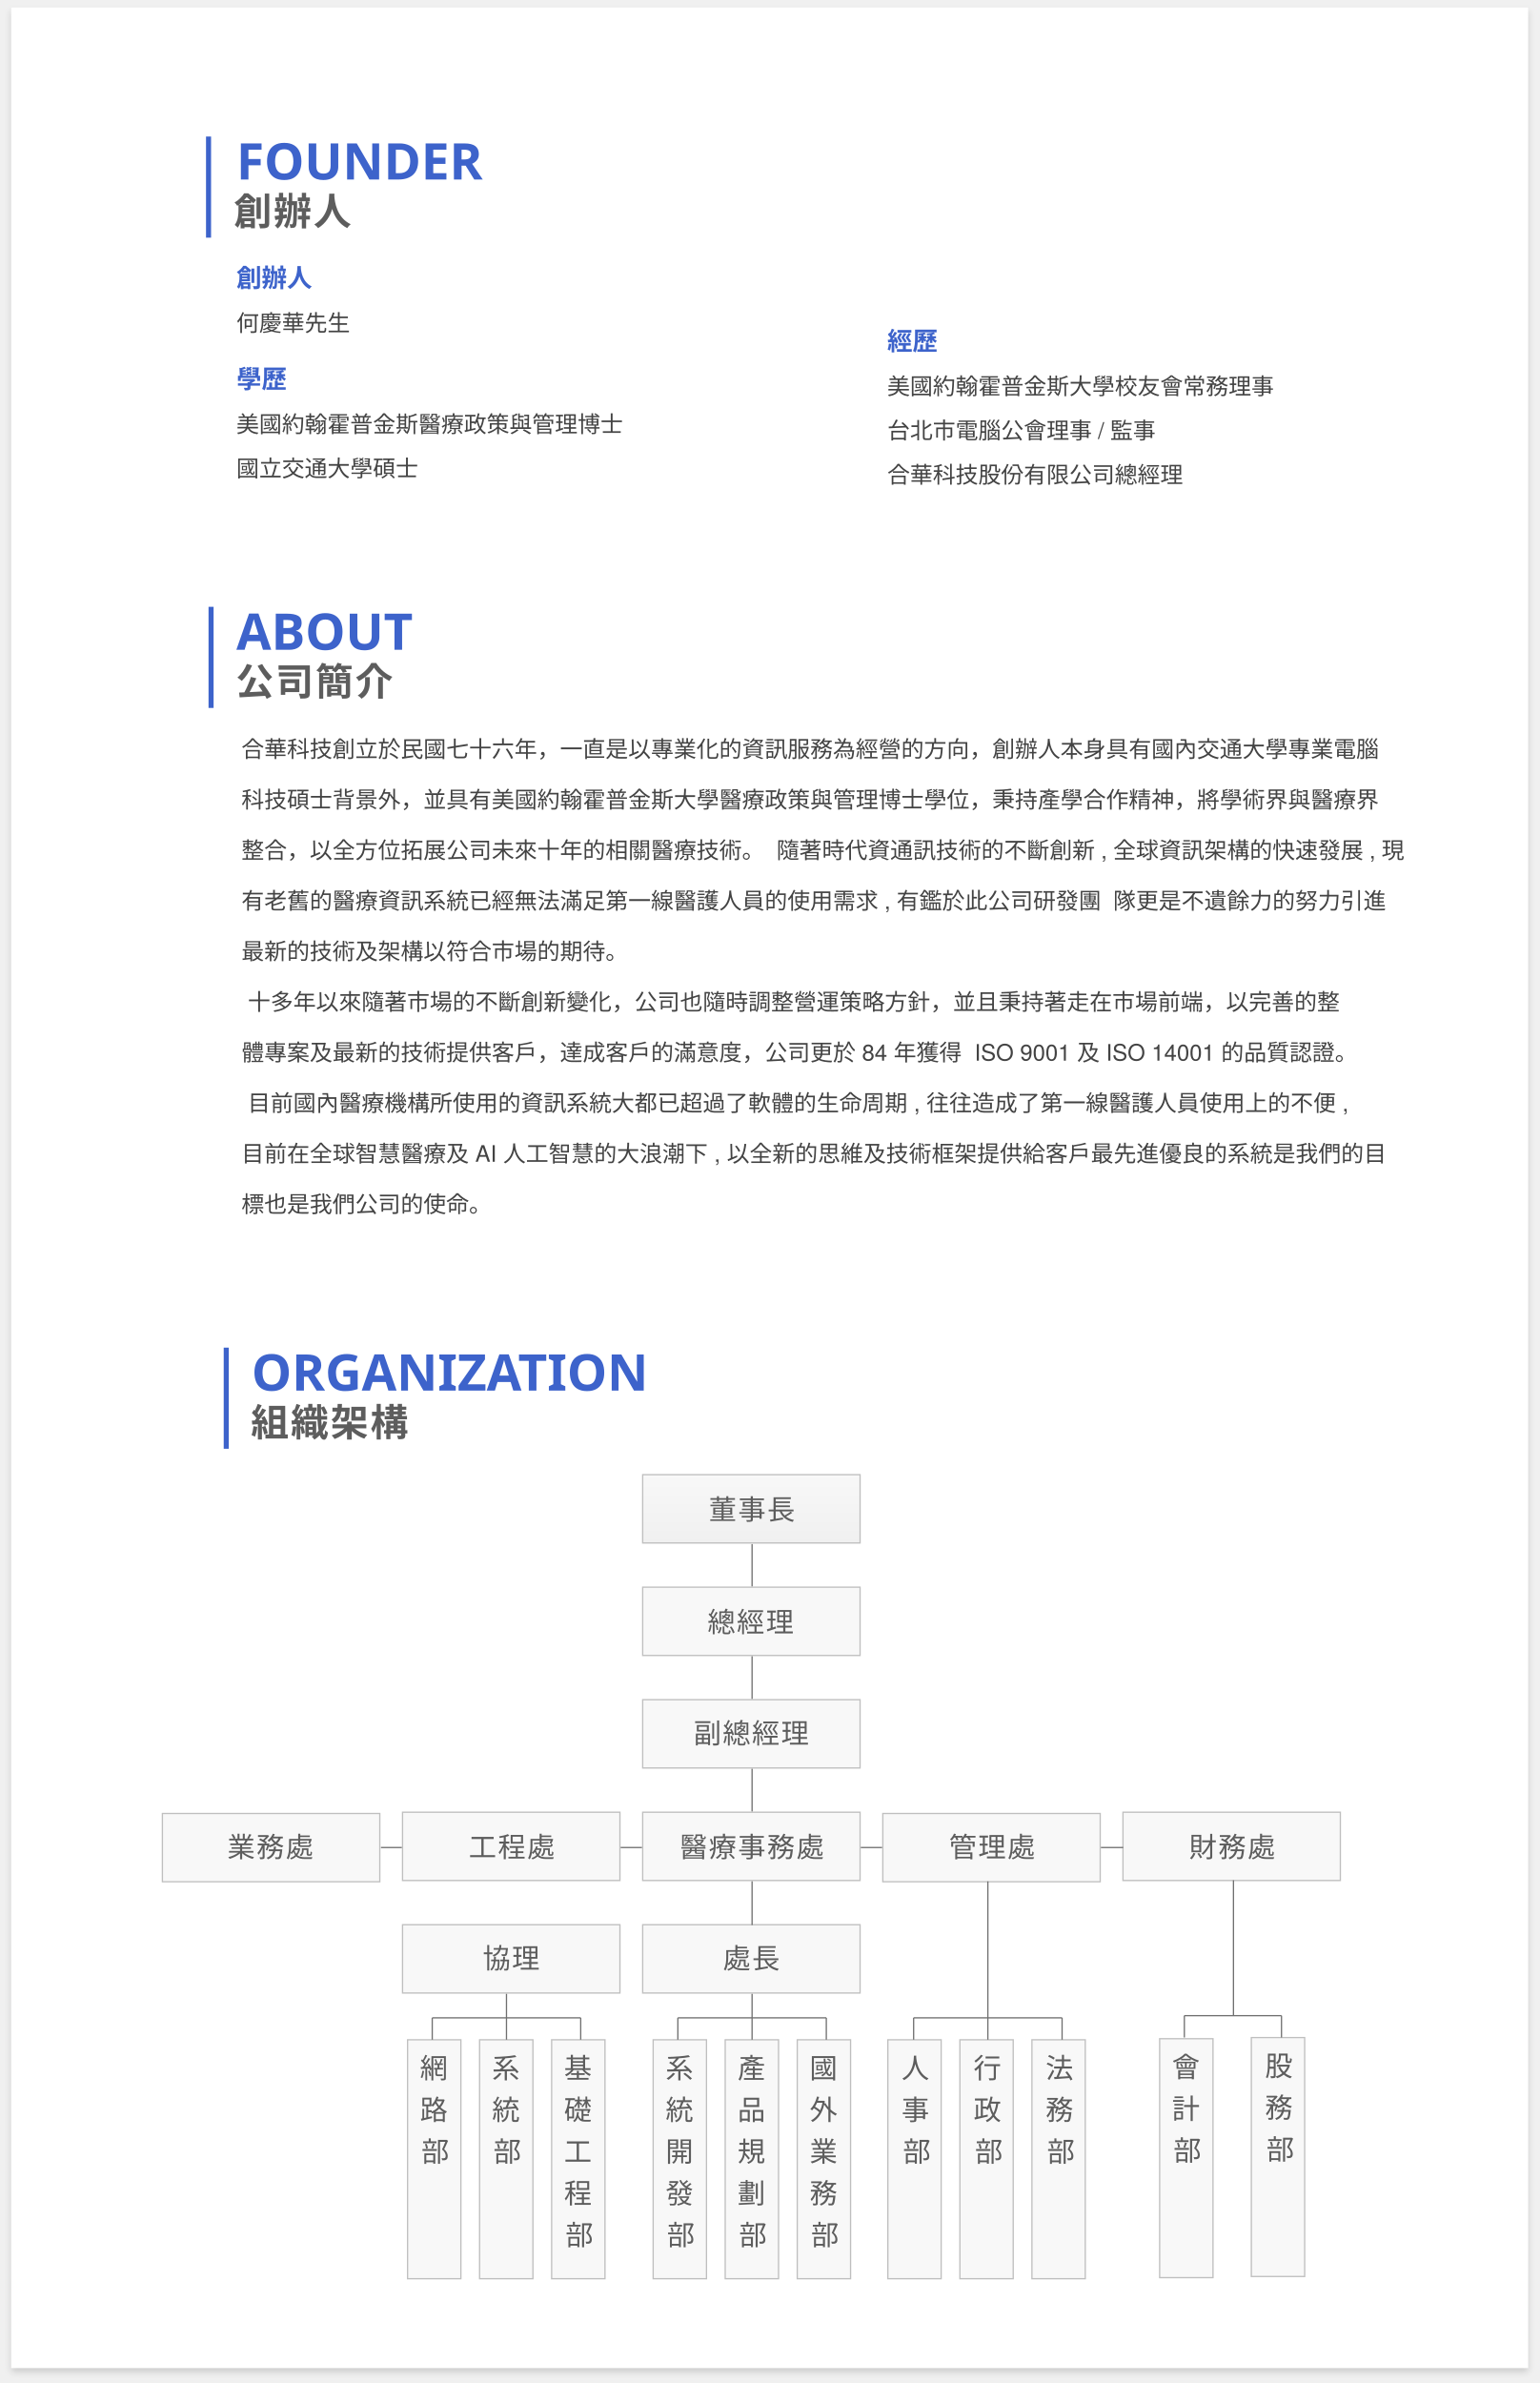
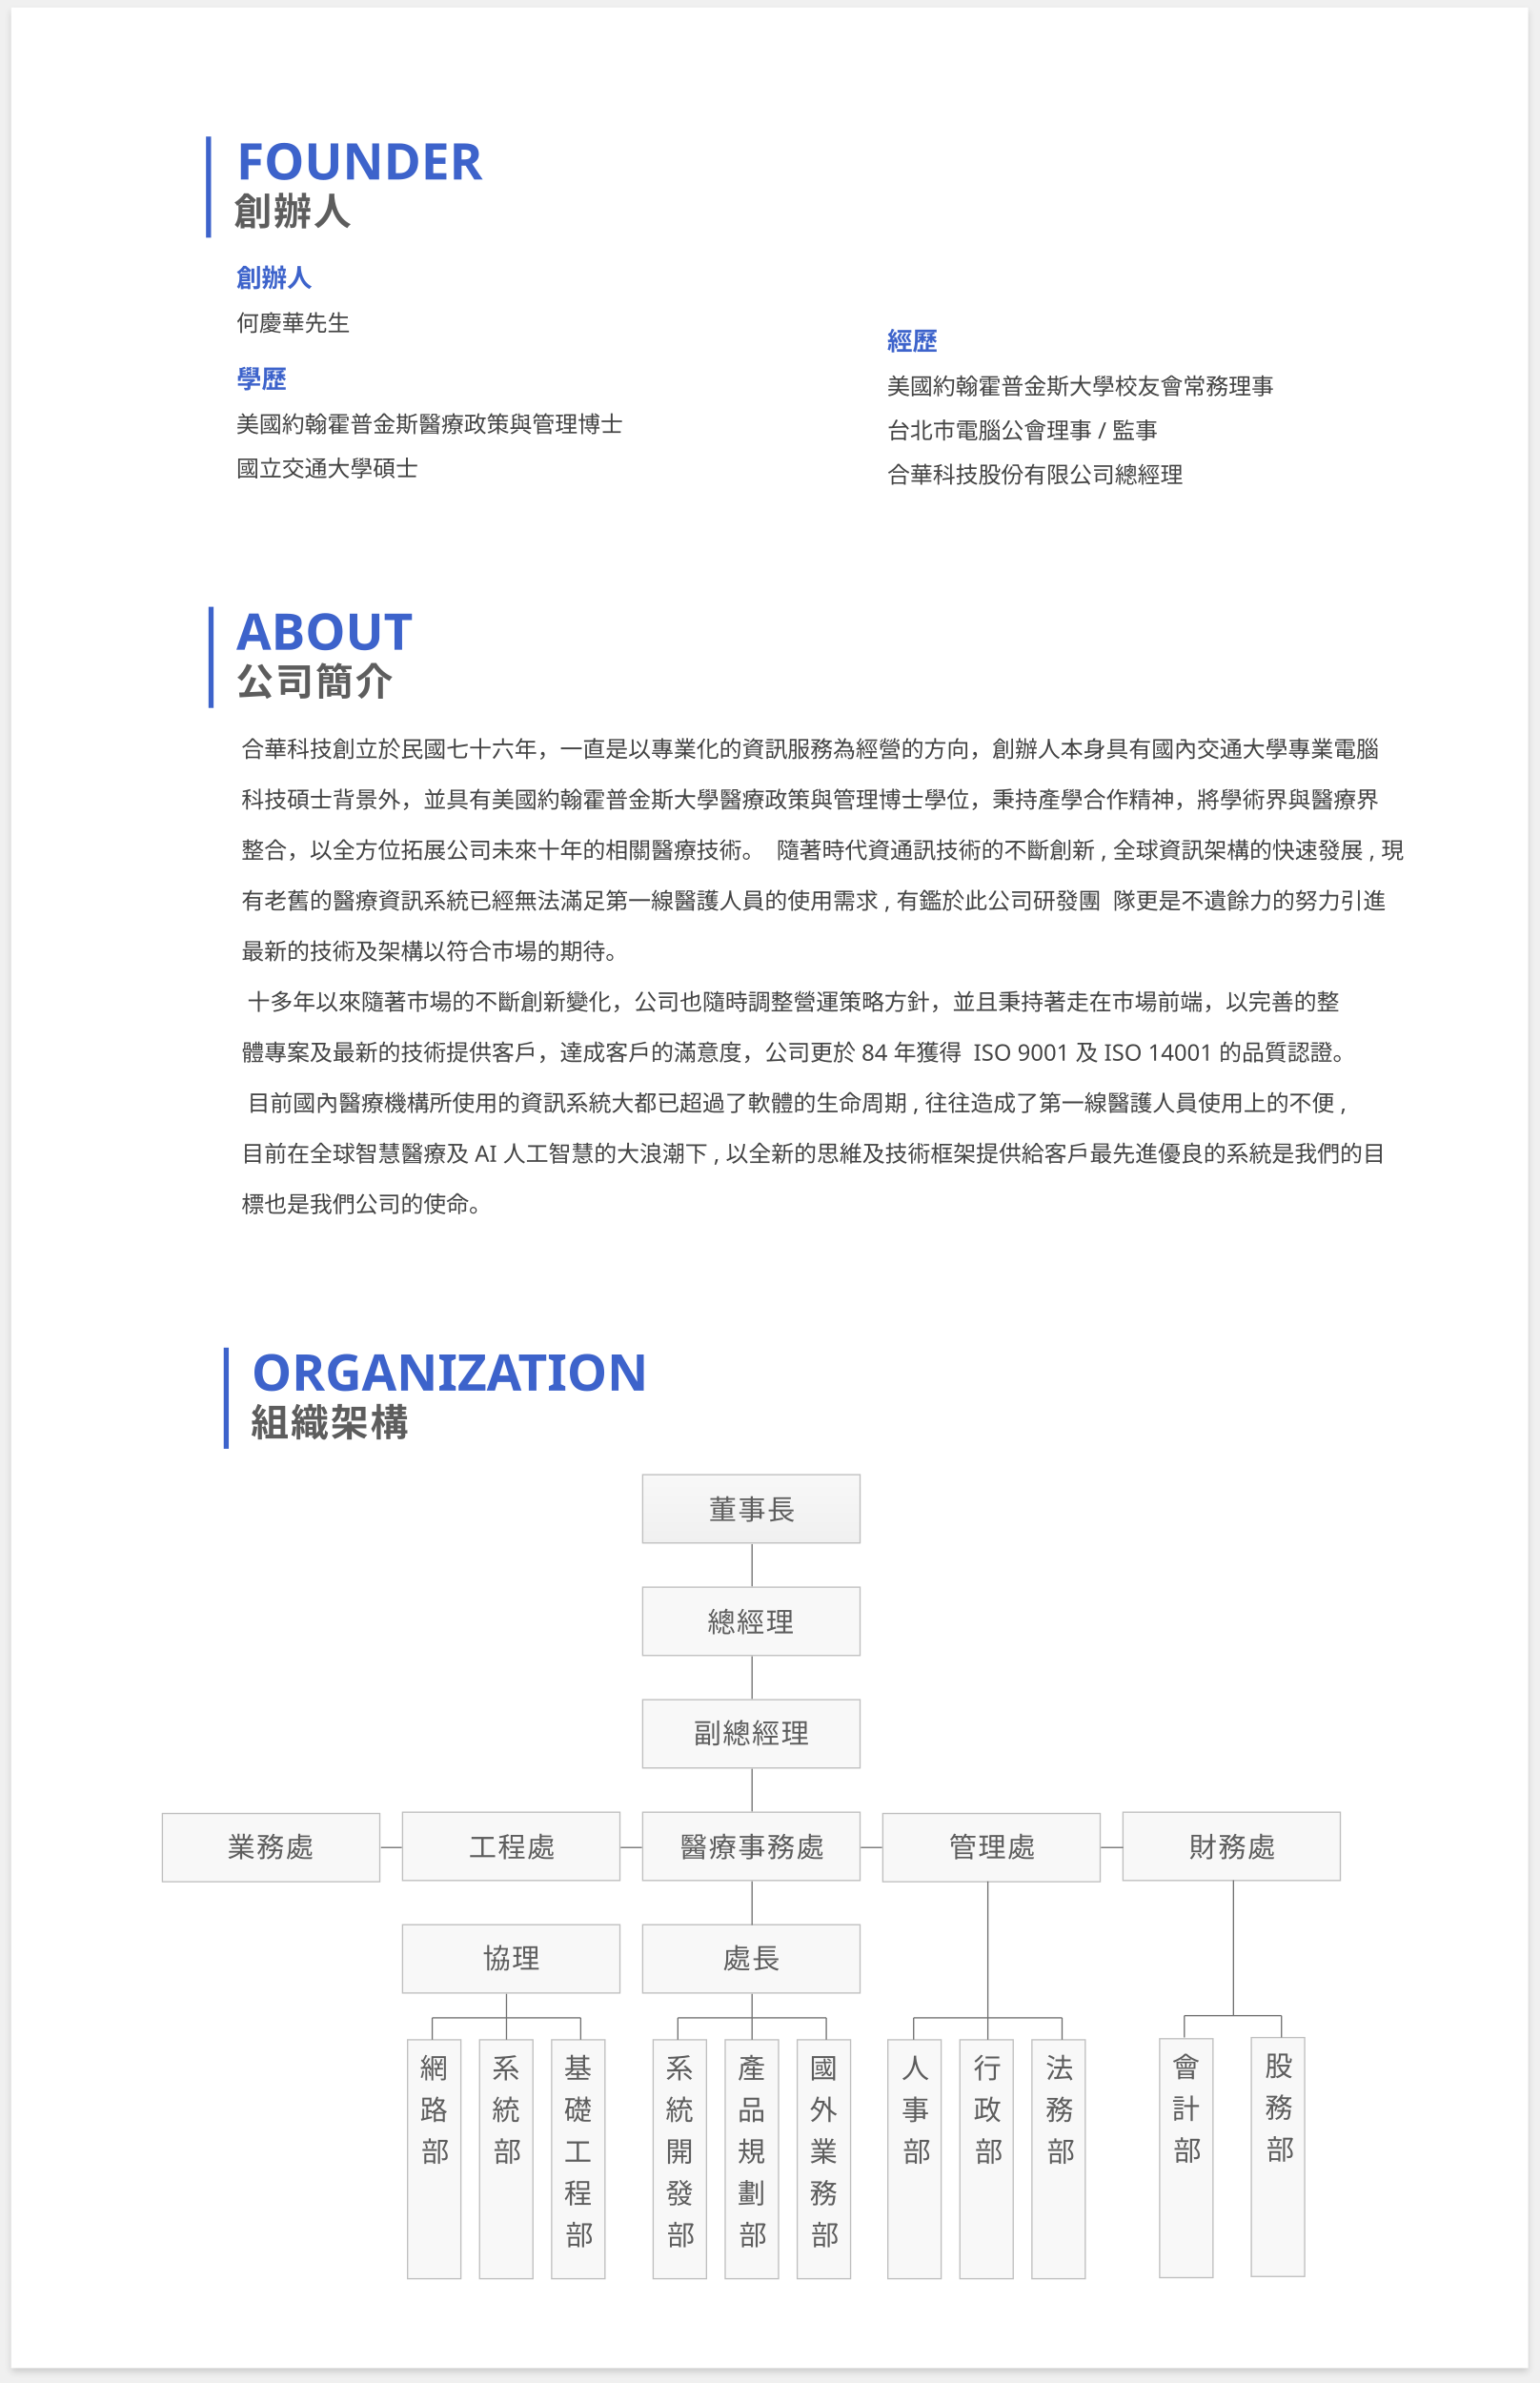
<svg xmlns="http://www.w3.org/2000/svg" width="1218" height="1885" viewBox="0 0 1218 1885">
  <defs>
    <filter id="Rectangle_88" x="0" y="0" width="1218" height="1885" filterUnits="userSpaceOnUse">
      <feOffset dy="3" input="SourceAlpha" />
      <feGaussianBlur stdDeviation="3" result="blur" />
      <feFlood flood-opacity="0.161" />
      <feComposite operator="in" in2="blur" />
      <feComposite in="SourceGraphic" />
    </filter>
    <linearGradient id="linear-gradient" x1="0.5" x2="0.5" y2="1" gradientUnits="objectBoundingBox">
      <stop offset="0" stop-color="#f8f8f8" />
      <stop offset="1" stop-color="#f0f0f0" />
    </linearGradient>
  </defs>
  <g id="Group_6338" data-name="Group 6338" transform="translate(-351 -542)">
    <g transform="matrix(1, 0, 0, 1, 351, 542)" filter="url(#Rectangle_88)">
      <rect id="Rectangle_88-2" data-name="Rectangle 88" width="1200" height="1867" transform="translate(9 6)" fill="#fff" />
    </g>
    <g id="Group_6336" data-name="Group 6336" transform="translate(0 30)">
      <g id="Group_6284" data-name="Group 6284" transform="translate(-22 9)">
-         <text id="合華科技創立於民國七十六年_一直是以專業化的資訊服務為經營的方向_創辦人本身具有國內交通大學專業電腦科技碩士背景外_並具有美國約翰霍普金斯大學醫療政策與管理博士學位_秉持產學合作精神_將學術界與醫療界整合_以全方位拓展公司未來十年的相關醫療技術_隨著時代資通訊技術的不斷創新_全球資訊架構的快速發展_現有老舊的醫療資訊系統已經無法滿足第一線醫護人員的使用需求_有鑑於此公司研發團_隊更是不遺餘力的努力引進最新的技術及架構以符合市場的期待_十多年以來隨著市場的不斷創新變化_公司也隨時調整營運策略方針_並且" data-name="合華科技創立於民國七十六年，一直是以專業化的資訊服務為經營的方向，創辦人本身具有國內交通大學專業電腦科技碩士背景外，並具有美國約翰霍普金斯大學醫療政策與管理博士學位，秉持產學合作精神，將學術界與醫療界整合，以全方位拓展公司未來十年的相關醫療技術。 隨著時代資通訊技術的不斷創新,全球資訊架構的快速發展,現有老舊的醫療資訊系統已經無法滿足第一線醫護人員的使用需求,有鑑於此公司研發團 隊更是不遺餘力的努力引進最新的技術及架構以符合市場的期待。   十多年以來隨著市場的不斷創新變化，公司也隨時調整營運策略方針，並且" transform="translate(564 1083)" fill="#434343" font-size="18" font-family="PingFangSC-Regular, PingFang SC">
+         <text id="合華科技創立於民國七十六年_一直是以專業化的資訊服務為經營的方向_創辦人本身具有國內交通大學專業電腦科技碩士背景外_並具有美國約翰霍普金斯大學醫療政策與管理博士學位_秉持產學合作精神_將學術界與醫療界整合_以全方位拓展公司未來十年的相關醫療技術_隨著時代資通訊技術的不斷創新_全球資訊架構的快速發展_現有老舊的醫療資訊系統已經無法滿足第一線醫護人員的使用需求_有鑑於此公司研發團_隊更是不遺餘力的努力引進最新的技術及架構以符合市場的期待_十多年以來隨著市場的不斷創新變化_公司也隨時調整營運策略方針_並且" data-name="合華科技創立於民國七十六年，一直是以專業化的資訊服務為經營的方向，創辦人本身具有國內交通大學專業電腦科技碩士背景外，並具有美國約翰霍普金斯大學醫療政策與管理博士學位，秉持產學合作精神，將學術界與醫療界整合，以全方位拓展公司未來十年的相關醫療技術。 隨著時代資通訊技術的不斷創新,全球資訊架構的快速發展,現有老舊的醫療資訊系統已經無法滿足第一線醫護人員的使用需求,有鑑於此公司研發團 隊更是不遺餘力的努力引進最新的技術及架構以符合市場的期待。   十多年以來隨著市場的不斷創新變化，公司也隨時調整營運策略方針，並且" transform="translate(564 1083)" fill="#434343" font-size="18" font-family="Microsoft JhengHei">
          <tspan x="0" y="19">合華科技創立於民國七十六年，一直是以專業化的資訊服務為經營的方向，創辦人本身具有國內交通大學專業電腦</tspan>
          <tspan x="0" y="59">科技碩士背景外，並具有美國約翰霍普金斯大學醫療政策與管理博士學位，秉持產學合作精神，將學術界與醫療界</tspan>
          <tspan x="0" y="99">整合，以全方位拓展公司未來十年的相關醫療技術。</tspan>
-           <tspan y="99" font-family="HelveticaNeue, Helvetica Neue"> </tspan>
+           <tspan y="99" font-family="Microsoft JhengHei"> </tspan>
          <tspan y="99">隨著時代資通訊技術的不斷創新</tspan>
-           <tspan y="99" font-family="HelveticaNeue, Helvetica Neue">,</tspan>
+           <tspan y="99" font-family="Microsoft JhengHei">,</tspan>
          <tspan y="99">全球資訊架構的快速發展</tspan>
-           <tspan y="99" font-family="HelveticaNeue, Helvetica Neue">,</tspan>
+           <tspan y="99" font-family="Microsoft JhengHei">,</tspan>
          <tspan y="99">現</tspan>
          <tspan x="0" y="139">有老舊的醫療資訊系統已經無法滿足第一線醫護人員的使用需求</tspan>
-           <tspan y="139" font-family="HelveticaNeue, Helvetica Neue">,</tspan>
+           <tspan y="139" font-family="Microsoft JhengHei">,</tspan>
          <tspan y="139">有鑑於此公司研發團</tspan>
-           <tspan y="139" font-family="HelveticaNeue, Helvetica Neue"> </tspan>
+           <tspan y="139" font-family="Microsoft JhengHei"> </tspan>
          <tspan y="139">隊更是不遺餘力的努力引進</tspan>
          <tspan x="0" y="179">最新的技術及架構以符合市場的期待。</tspan>
-           <tspan y="179" font-family="HelveticaNeue, Helvetica Neue" />
-           <tspan font-family="HelveticaNeue, Helvetica Neue">
+           <tspan y="179" font-family="Microsoft JhengHei" />
+           <tspan font-family="Microsoft JhengHei">
            <tspan x="0" y="219">  </tspan>
-             <tspan y="219" font-family="PingFangSC-Regular, PingFang SC">
+             <tspan y="219" font-family="Microsoft JhengHei">
              十多年以來隨著市場的不斷創新變化，公司也隨時調整營運策略方針，並且秉持著走在市場前端，以完善的整</tspan>
-             <tspan x="0" y="259" font-family="PingFangSC-Regular, PingFang SC">體專案及最新的技術提供客戶，達成客戶的滿意度，公司更於</tspan>
+             <tspan x="0" y="259" font-family="Microsoft JhengHei">體專案及最新的技術提供客戶，達成客戶的滿意度，公司更於</tspan>
            <tspan y="259">84</tspan>
-             <tspan y="259" font-family="PingFangSC-Regular, PingFang SC">年獲得</tspan>
+             <tspan y="259" font-family="Microsoft JhengHei">年獲得</tspan>
            <tspan y="259" xml:space="preserve"> ISO 9001</tspan>
-             <tspan y="259" font-family="PingFangSC-Regular, PingFang SC">及</tspan>
+             <tspan y="259" font-family="Microsoft JhengHei">及</tspan>
            <tspan y="259">ISO 14001</tspan>
-             <tspan y="259" font-family="PingFangSC-Regular, PingFang SC">的品質認證。</tspan>
+             <tspan y="259" font-family="Microsoft JhengHei">的品質認證。</tspan>
            <tspan y="259" />
            <tspan x="0" y="299">  </tspan>
-             <tspan y="299" font-family="PingFangSC-Regular, PingFang SC">目前國內醫療機構所使用的資訊系統大都已超過了軟體的生命周期</tspan>
+             <tspan y="299" font-family="Microsoft JhengHei">目前國內醫療機構所使用的資訊系統大都已超過了軟體的生命周期</tspan>
            <tspan y="299">,</tspan>
-             <tspan y="299" font-family="PingFangSC-Regular, PingFang SC">往往造成了第一線醫護人員使用上的不便</tspan>
+             <tspan y="299" font-family="Microsoft JhengHei">往往造成了第一線醫護人員使用上的不便</tspan>
            <tspan y="299">,</tspan>
-             <tspan x="0" y="339" font-family="PingFangSC-Regular, PingFang SC">目前在全球智慧醫療及</tspan>
+             <tspan x="0" y="339" font-family="Microsoft JhengHei">目前在全球智慧醫療及</tspan>
            <tspan y="339">AI</tspan>
-             <tspan y="339" font-family="PingFangSC-Regular, PingFang SC">人工智慧的大浪潮下</tspan>
+             <tspan y="339" font-family="Microsoft JhengHei">人工智慧的大浪潮下</tspan>
            <tspan y="339">,</tspan>
-             <tspan y="339" font-family="PingFangSC-Regular, PingFang SC">以全新的思維及技術框架提供給客戶最先進優良的系統是我們的目</tspan>
-             <tspan x="0" y="379" font-family="PingFangSC-Regular, PingFang SC">標也是我們公司的使命。</tspan>
+             <tspan y="339" font-family="Microsoft JhengHei">以全新的思維及技術框架提供給客戶最先進優良的系統是我們的目</tspan>
+             <tspan x="0" y="379" font-family="Microsoft JhengHei">標也是我們公司的使命。</tspan>
          </tspan>
        </text>
        <g id="Group_6237" data-name="Group 6237" transform="translate(171 109)">
          <text id="公司簡介" transform="translate(513 944)" fill="#5d5d5d" font-size="30" font-family="Microsoft JhengHei" font-weight="600" letter-spacing="0.05em">
            <tspan x="-124.5" y="0">公司簡介</tspan>
          </text>
          <g id="Group_159" data-name="Group 159">
            <line id="Line_16" data-name="Line 16" y1="80" transform="translate(369 874)" fill="none" stroke="#3d63cb" stroke-width="4" />
            <text id="_ABOUT" data-name=" ABOUT" transform="translate(389 891)" fill="#3d63cb" font-size="40" font-family="Microsoft JhengHei" font-weight="700">
              <tspan x="0" y="0" />
              <tspan x="0" y="17">ABOUT</tspan>
            </text>
          </g>
        </g>
      </g>
      <g id="Group_6285" data-name="Group 6285" transform="translate(-22 15)">
        <g id="Group_6239" data-name="Group 6239" transform="translate(183 689)">
          <text id="組織架構" transform="translate(513 944)" fill="#5d5d5d" font-size="30" font-family="Microsoft JhengHei" font-weight="600" letter-spacing="0.05em">
            <tspan x="-124.5" y="0">組織架構</tspan>
          </text>
          <g id="Group_159-2" data-name="Group 159">
            <line id="Line_16-2" data-name="Line 16" y1="80" transform="translate(369 874)" fill="none" stroke="#3d63cb" stroke-width="4" />
            <text id="_ORGANIZATION" data-name=" ORGANIZATION" transform="translate(389 891)" fill="#3d63cb" font-size="40" font-family="Microsoft JhengHei" font-weight="700">
              <tspan x="0" y="0" />
              <tspan x="0" y="17">ORGANIZATION</tspan>
            </text>
          </g>
        </g>
        <g id="Group_6282" data-name="Group 6282" transform="translate(59.246 26.482)">
          <g id="Group_6283" data-name="Group 6283" transform="translate(442 1637)">
            <g id="Group_6281" data-name="Group 6281">
              <g id="Group_6245" data-name="Group 6245" transform="translate(0 267.735)">
                <g id="Rectangle_92" data-name="Rectangle 92" transform="translate(-0.246 -0.217)" fill="#f8f8f8" stroke="#bfbfbf" stroke-width="1">
                  <rect width="173" height="55" stroke="none" />
                  <rect x="0.5" y="0.5" width="172" height="54" fill="none" />
                </g>
-                 <text id="業務處" transform="translate(119.754 34.783)" fill="#5d5d5d" font-size="22" font-family="PingFangSC-Regular, PingFang SC" letter-spacing="0.05em">
+                 <text id="業務處" transform="translate(119.754 34.783)" fill="#5d5d5d" font-size="22" font-family="Microsoft JhengHei" letter-spacing="0.05em">
                  <tspan x="-68.2" y="0">業務處</tspan>
                </text>
              </g>
              <g id="Group_6244" data-name="Group 6244" transform="translate(190.005 355.828)">
                <g id="Rectangle_97" data-name="Rectangle 97" transform="translate(-0.251 -0.31)" fill="#f8f8f8" stroke="#bfbfbf" stroke-width="1">
                  <rect width="173" height="55" stroke="none" />
                  <rect x="0.5" y="0.5" width="172" height="54" fill="none" />
                </g>
-                 <text id="協理" transform="translate(108.749 34.69)" fill="#5d5d5d" font-size="22" font-family="PingFangSC-Regular, PingFang SC" letter-spacing="0.05em">
+                 <text id="協理" transform="translate(108.749 34.69)" fill="#5d5d5d" font-size="22" font-family="Microsoft JhengHei" letter-spacing="0.05em">
                  <tspan x="-45.1" y="0">協理</tspan>
                </text>
              </g>
              <g id="Group_6243" data-name="Group 6243" transform="translate(380.011 355.828)">
                <g id="Rectangle_98" data-name="Rectangle 98" transform="translate(-0.257 -0.31)" fill="#f8f8f8" stroke="#bfbfbf" stroke-width="1">
                  <rect width="173" height="55" stroke="none" />
                  <rect x="0.5" y="0.5" width="172" height="54" fill="none" />
                </g>
-                 <text id="處長" transform="translate(108.743 34.69)" fill="#5d5d5d" font-size="22" font-family="PingFangSC-Regular, PingFang SC" letter-spacing="0.05em">
+                 <text id="處長" transform="translate(108.743 34.69)" fill="#5d5d5d" font-size="22" font-family="Microsoft JhengHei" letter-spacing="0.05em">
                  <tspan x="-45.1" y="0">處長</tspan>
                </text>
              </g>
              <g id="Group_6249" data-name="Group 6249" transform="translate(760.022 266.871)">
                <g id="Rectangle_96" data-name="Rectangle 96" transform="translate(-0.268 -0.353)" fill="#f8f8f8" stroke="#bfbfbf" stroke-width="1">
                  <rect width="173" height="55" stroke="none" />
                  <rect x="0.5" y="0.5" width="172" height="54" fill="none" />
                </g>
-                 <text id="財務處" transform="translate(120.732 35.647)" fill="#5d5d5d" font-size="22" font-family="PingFangSC-Regular, PingFang SC" letter-spacing="0.05em">
+                 <text id="財務處" transform="translate(120.732 35.647)" fill="#5d5d5d" font-size="22" font-family="Microsoft JhengHei" letter-spacing="0.05em">
                  <tspan x="-68.2" y="0">財務處</tspan>
                </text>
              </g>
              <line id="Line_19" data-name="Line 19" y2="301.418" transform="translate(466.809 54.842)" fill="none" stroke="#707070" stroke-width="1" />
              <g id="Group_6240" data-name="Group 6240" transform="translate(380.011)">
                <g id="Rectangle_89" data-name="Rectangle 89" transform="translate(-0.257 -0.482)" stroke="#bfbfbf" stroke-width="1" fill="url(#linear-gradient)">
                  <rect width="173" height="55" stroke="none" />
                  <rect x="0.5" y="0.5" width="172" height="54" fill="none" />
                </g>
-                 <text id="董事長" transform="translate(120.743 35.518)" fill="#5d5d5d" font-size="22" font-family="PingFangSC-Regular, PingFang SC" letter-spacing="0.05em">
+                 <text id="董事長" transform="translate(120.743 35.518)" fill="#5d5d5d" font-size="22" font-family="Microsoft JhengHei" letter-spacing="0.05em">
                  <tspan x="-68.2" y="0">董事長</tspan>
                </text>
              </g>
              <g id="Group_6241" data-name="Group 6241" transform="translate(380.011 88.957)">
                <g id="Rectangle_90" data-name="Rectangle 90" transform="translate(-0.257 -0.439)" fill="#f8f8f8" stroke="#bfbfbf" stroke-width="1">
                  <rect width="173" height="55" stroke="none" />
                  <rect x="0.5" y="0.5" width="172" height="54" fill="none" />
                </g>
-                 <text id="總經理" transform="translate(119.743 35.561)" fill="#5d5d5d" font-size="22" font-family="PingFangSC-Regular, PingFang SC" letter-spacing="0.05em">
+                 <text id="總經理" transform="translate(119.743 35.561)" fill="#5d5d5d" font-size="22" font-family="Microsoft JhengHei" letter-spacing="0.05em">
                  <tspan x="-68.2" y="0">總經理</tspan>
                </text>
              </g>
              <g id="Group_6242" data-name="Group 6242" transform="translate(380.011 177.914)">
                <g id="Rectangle_91" data-name="Rectangle 91" transform="translate(-0.257 -0.396)" fill="#f8f8f8" stroke="#bfbfbf" stroke-width="1">
                  <rect width="173" height="55" stroke="none" />
                  <rect x="0.5" y="0.5" width="172" height="54" fill="none" />
                </g>
-                 <text id="副總經理" transform="translate(131.743 34.604)" fill="#5d5d5d" font-size="22" font-family="PingFangSC-Regular, PingFang SC" letter-spacing="0.05em">
+                 <text id="副總經理" transform="translate(131.743 34.604)" fill="#5d5d5d" font-size="22" font-family="Microsoft JhengHei" letter-spacing="0.05em">
                  <tspan x="-91.3" y="0">副總經理</tspan>
                </text>
              </g>
              <line id="Line_20" data-name="Line 20" x2="587.289" transform="translate(173.164 294.94)" fill="none" stroke="#707070" stroke-width="1" />
              <g id="Group_6248" data-name="Group 6248" transform="translate(570.016 267.735)">
                <g id="Rectangle_95" data-name="Rectangle 95" transform="translate(-0.262 -0.217)" fill="#f8f8f8" stroke="#bfbfbf" stroke-width="1">
                  <rect width="173" height="55" stroke="none" />
                  <rect x="0.5" y="0.5" width="172" height="54" fill="none" />
                </g>
-                 <text id="管理處" transform="translate(120.737 34.783)" fill="#5d5d5d" font-size="22" font-family="PingFangSC-Regular, PingFang SC" letter-spacing="0.05em">
+                 <text id="管理處" transform="translate(120.737 34.783)" fill="#5d5d5d" font-size="22" font-family="Microsoft JhengHei" letter-spacing="0.05em">
                  <tspan x="-68.2" y="0">管理處</tspan>
                </text>
              </g>
              <g id="Group_6247" data-name="Group 6247" transform="translate(380.011 266.871)">
                <g id="Rectangle_94" data-name="Rectangle 94" transform="translate(-0.257 -0.353)" fill="#f8f8f8" stroke="#bfbfbf" stroke-width="1">
                  <rect width="173" height="55" stroke="none" />
                  <rect x="0.5" y="0.5" width="172" height="54" fill="none" />
                </g>
-                 <text id="醫療事務處" transform="translate(143.743 35.647)" fill="#5d5d5d" font-size="22" font-family="PingFangSC-Regular, PingFang SC" letter-spacing="0.05em">
+                 <text id="醫療事務處" transform="translate(143.743 35.647)" fill="#5d5d5d" font-size="22" font-family="Microsoft JhengHei" letter-spacing="0.05em">
                  <tspan x="-114.4" y="0">醫療事務處</tspan>
                </text>
              </g>
              <g id="Group_6276" data-name="Group 6276" transform="translate(788.786 444.785)">
                <g id="Group_6263" data-name="Group 6263" transform="translate(0 0.864)">
                  <g id="Group_6261" data-name="Group 6261" transform="translate(43.183 0) rotate(90)">
                    <g id="Rectangle_97-2" data-name="Rectangle 97" transform="translate(0 0)" fill="#f8f8f8" stroke="#bfbfbf" stroke-width="1">
                      <rect width="190.005" height="43.183" stroke="none" />
                      <rect x="0.5" y="0.5" width="189.005" height="42.183" fill="none" />
                    </g>
                  </g>
-                   <text id="會_計_部" data-name="會 計 部" transform="translate(33.373 30.886)" fill="#5d5d5d" font-size="22" font-family="PingFangSC-Regular, PingFang SC" letter-spacing="0.05em">
+                   <text id="會_計_部" data-name="會 計 部" transform="translate(33.373 30.886)" fill="#5d5d5d" font-size="22" font-family="Microsoft JhengHei" letter-spacing="0.05em">
                    <tspan x="-23.1" y="0">會</tspan>
-                     <tspan y="0" font-family="HelveticaNeue, Helvetica Neue" />
+                     <tspan y="0" font-family="Microsoft JhengHei" />
                    <tspan x="-23.1" y="33">計</tspan>
-                     <tspan y="33" font-family="HelveticaNeue, Helvetica Neue" />
+                     <tspan y="33" font-family="Microsoft JhengHei" />
                    <tspan x="-22" y="66">部</tspan>
                  </text>
                </g>
                <g id="Group_6262" data-name="Group 6262" transform="translate(72.548 0)">
                  <g id="Group_6260" data-name="Group 6260" transform="translate(43.183 0) rotate(90)">
                    <g id="Rectangle_97-3" data-name="Rectangle 97" transform="translate(0 0)" fill="#f8f8f8" stroke="#bfbfbf" stroke-width="1">
                      <rect width="190.005" height="43.183" stroke="none" />
                      <rect x="0.5" y="0.5" width="189.005" height="42.183" fill="none" />
                    </g>
                  </g>
-                   <text id="股_務_部" data-name="股 務 部" transform="translate(34.373 30.886)" fill="#5d5d5d" font-size="22" font-family="PingFangSC-Regular, PingFang SC" letter-spacing="0.05em">
+                   <text id="股_務_部" data-name="股 務 部" transform="translate(34.373 30.886)" fill="#5d5d5d" font-size="22" font-family="Microsoft JhengHei" letter-spacing="0.05em">
                    <tspan x="-23.1" y="0">股</tspan>
-                     <tspan y="0" font-family="HelveticaNeue, Helvetica Neue" />
+                     <tspan y="0" font-family="Microsoft JhengHei" />
                    <tspan x="-23.1" y="33">務</tspan>
-                     <tspan y="33" font-family="HelveticaNeue, Helvetica Neue" />
+                     <tspan y="33" font-family="Microsoft JhengHei" />
                    <tspan x="-22" y="66">部</tspan>
                  </text>
                </g>
              </g>
              <g id="Group_6273" data-name="Group 6273" transform="translate(193.723 446.513)">
                <g id="Group_6272" data-name="Group 6272">
                  <g id="Group_6250" data-name="Group 6250" transform="translate(43.183) rotate(90)">
                    <g id="Rectangle_97-4" data-name="Rectangle 97" transform="translate(0 0)" fill="#f8f8f8" stroke="#bfbfbf" stroke-width="1">
                      <rect width="190.005" height="43.183" stroke="none" />
                      <rect x="0.5" y="0.5" width="189.005" height="42.183" fill="none" />
                    </g>
                  </g>
-                   <text id="網_路_部" data-name="網 路 部" transform="translate(33.373 30.886)" fill="#5d5d5d" font-size="22" font-family="PingFangSC-Regular, PingFang SC" letter-spacing="0.05em">
+                   <text id="網_路_部" data-name="網 路 部" transform="translate(33.373 30.886)" fill="#5d5d5d" font-size="22" font-family="Microsoft JhengHei" letter-spacing="0.05em">
                    <tspan x="-23.1" y="0">網</tspan>
-                     <tspan y="0" font-family="HelveticaNeue, Helvetica Neue" />
+                     <tspan y="0" font-family="Microsoft JhengHei" />
                    <tspan x="-23.1" y="33">路</tspan>
-                     <tspan y="33" font-family="HelveticaNeue, Helvetica Neue" />
+                     <tspan y="33" font-family="Microsoft JhengHei" />
                    <tspan x="-22" y="66">部</tspan>
                  </text>
                </g>
                <g id="Group_6271" data-name="Group 6271" transform="translate(57.002)">
                  <g id="Group_6251" data-name="Group 6251" transform="translate(43.183) rotate(90)">
                    <g id="Rectangle_97-5" data-name="Rectangle 97" transform="translate(0 0)" fill="#f8f8f8" stroke="#bfbfbf" stroke-width="1">
                      <rect width="190.005" height="43.183" stroke="none" />
                      <rect x="0.5" y="0.5" width="189.005" height="42.183" fill="none" />
                    </g>
                  </g>
-                   <text id="系_統_部" data-name="系 統 部" transform="translate(33.373 30.886)" fill="#5d5d5d" font-size="22" font-family="PingFangSC-Regular, PingFang SC" letter-spacing="0.05em">
+                   <text id="系_統_部" data-name="系 統 部" transform="translate(33.373 30.886)" fill="#5d5d5d" font-size="22" font-family="Microsoft JhengHei" letter-spacing="0.05em">
                    <tspan x="-23.1" y="0">系</tspan>
-                     <tspan y="0" font-family="HelveticaNeue, Helvetica Neue" />
+                     <tspan y="0" font-family="Microsoft JhengHei" />
                    <tspan x="-23.1" y="33">統</tspan>
-                     <tspan y="33" font-family="HelveticaNeue, Helvetica Neue" />
+                     <tspan y="33" font-family="Microsoft JhengHei" />
                    <tspan x="-22" y="66">部</tspan>
                  </text>
                </g>
                <g id="Group_6270" data-name="Group 6270" transform="translate(114.003)">
                  <g id="Group_6252" data-name="Group 6252" transform="translate(43.183) rotate(90)">
                    <g id="Rectangle_97-6" data-name="Rectangle 97" transform="translate(0 0)" fill="#f8f8f8" stroke="#bfbfbf" stroke-width="1">
                      <rect width="190.005" height="43.183" stroke="none" />
                      <rect x="0.5" y="0.5" width="189.005" height="42.183" fill="none" />
                    </g>
                  </g>
-                   <text id="基_礎_工_程_部" data-name="基 礎 工 程 部" transform="translate(33.373 30.886)" fill="#5d5d5d" font-size="22" font-family="PingFangSC-Regular, PingFang SC" letter-spacing="0.05em">
+                   <text id="基_礎_工_程_部" data-name="基 礎 工 程 部" transform="translate(33.373 30.886)" fill="#5d5d5d" font-size="22" font-family="Microsoft JhengHei" letter-spacing="0.05em">
                    <tspan x="-23.1" y="0">基</tspan>
-                     <tspan y="0" font-family="HelveticaNeue, Helvetica Neue" />
+                     <tspan y="0" font-family="Microsoft JhengHei" />
                    <tspan x="-23.1" y="33">礎</tspan>
-                     <tspan y="33" font-family="HelveticaNeue, Helvetica Neue" />
+                     <tspan y="33" font-family="Microsoft JhengHei" />
                    <tspan x="-23.1" y="66">工</tspan>
-                     <tspan y="66" font-family="HelveticaNeue, Helvetica Neue" />
+                     <tspan y="66" font-family="Microsoft JhengHei" />
                    <tspan x="-23.1" y="99">程</tspan>
-                     <tspan y="99" font-family="HelveticaNeue, Helvetica Neue" />
+                     <tspan y="99" font-family="Microsoft JhengHei" />
                    <tspan x="-22" y="132">部</tspan>
                  </text>
                </g>
              </g>
              <g id="Group_6274" data-name="Group 6274" transform="translate(388.047 446.513)">
                <g id="Group_6269" data-name="Group 6269">
                  <g id="Group_6255" data-name="Group 6255" transform="translate(43.183 0) rotate(90)">
                    <g id="Rectangle_97-7" data-name="Rectangle 97" transform="translate(0 0)" fill="#f8f8f8" stroke="#bfbfbf" stroke-width="1">
                      <rect width="190.005" height="43.183" stroke="none" />
                      <rect x="0.5" y="0.5" width="189.005" height="42.183" fill="none" />
                    </g>
                  </g>
-                   <text id="系_統_開_發_部" data-name="系 統 開 發 部" transform="translate(33.373 30.886)" fill="#5d5d5d" font-size="22" font-family="PingFangSC-Regular, PingFang SC" letter-spacing="0.05em">
+                   <text id="系_統_開_發_部" data-name="系 統 開 發 部" transform="translate(33.373 30.886)" fill="#5d5d5d" font-size="22" font-family="Microsoft JhengHei" letter-spacing="0.05em">
                    <tspan x="-23.1" y="0">系</tspan>
-                     <tspan y="0" font-family="HelveticaNeue, Helvetica Neue" />
+                     <tspan y="0" font-family="Microsoft JhengHei" />
                    <tspan x="-23.1" y="33">統</tspan>
-                     <tspan y="33" font-family="HelveticaNeue, Helvetica Neue" />
+                     <tspan y="33" font-family="Microsoft JhengHei" />
                    <tspan x="-23.1" y="66">開</tspan>
-                     <tspan y="66" font-family="HelveticaNeue, Helvetica Neue" />
+                     <tspan y="66" font-family="Microsoft JhengHei" />
                    <tspan x="-23.1" y="99">發</tspan>
-                     <tspan y="99" font-family="HelveticaNeue, Helvetica Neue" />
+                     <tspan y="99" font-family="Microsoft JhengHei" />
                    <tspan x="-22" y="132">部</tspan>
                  </text>
                </g>
                <g id="Group_6268" data-name="Group 6268" transform="translate(57.002)">
                  <g id="Group_6254" data-name="Group 6254" transform="translate(43.183) rotate(90)">
                    <g id="Rectangle_97-8" data-name="Rectangle 97" transform="translate(0 0)" fill="#f8f8f8" stroke="#bfbfbf" stroke-width="1">
                      <rect width="190.005" height="43.183" stroke="none" />
                      <rect x="0.5" y="0.5" width="189.005" height="42.183" fill="none" />
                    </g>
                  </g>
-                   <text id="產_品_規_劃_部" data-name="產 品 規 劃 部" transform="translate(33.373 30.886)" fill="#5d5d5d" font-size="22" font-family="PingFangSC-Regular, PingFang SC" letter-spacing="0.05em">
+                   <text id="產_品_規_劃_部" data-name="產 品 規 劃 部" transform="translate(33.373 30.886)" fill="#5d5d5d" font-size="22" font-family="Microsoft JhengHei" letter-spacing="0.05em">
                    <tspan x="-23.1" y="0">產</tspan>
-                     <tspan y="0" font-family="HelveticaNeue, Helvetica Neue" />
+                     <tspan y="0" font-family="Microsoft JhengHei" />
                    <tspan x="-23.1" y="33">品</tspan>
-                     <tspan y="33" font-family="HelveticaNeue, Helvetica Neue" />
+                     <tspan y="33" font-family="Microsoft JhengHei" />
                    <tspan x="-23.1" y="66">規</tspan>
-                     <tspan y="66" font-family="HelveticaNeue, Helvetica Neue" />
+                     <tspan y="66" font-family="Microsoft JhengHei" />
                    <tspan x="-23.1" y="99">劃</tspan>
-                     <tspan y="99" font-family="HelveticaNeue, Helvetica Neue" />
+                     <tspan y="99" font-family="Microsoft JhengHei" />
                    <tspan x="-22" y="132">部</tspan>
                  </text>
                </g>
                <g id="Group_6267" data-name="Group 6267" transform="translate(114.003)">
                  <g id="Group_6253" data-name="Group 6253" transform="translate(43.183 0) rotate(90)">
                    <g id="Rectangle_97-9" data-name="Rectangle 97" transform="translate(0 0)" fill="#f8f8f8" stroke="#bfbfbf" stroke-width="1">
                      <rect width="190.005" height="43.183" stroke="none" />
                      <rect x="0.5" y="0.5" width="189.005" height="42.183" fill="none" />
                    </g>
                  </g>
-                   <text id="國_外_業_務_部" data-name="國 外 業 務 部" transform="translate(33.373 30.886)" fill="#5d5d5d" font-size="22" font-family="PingFangSC-Regular, PingFang SC" letter-spacing="0.05em">
+                   <text id="國_外_業_務_部" data-name="國 外 業 務 部" transform="translate(33.373 30.886)" fill="#5d5d5d" font-size="22" font-family="Microsoft JhengHei" letter-spacing="0.05em">
                    <tspan x="-23.1" y="0">國</tspan>
-                     <tspan y="0" font-family="HelveticaNeue, Helvetica Neue" />
+                     <tspan y="0" font-family="Microsoft JhengHei" />
                    <tspan x="-23.1" y="33">外</tspan>
-                     <tspan y="33" font-family="HelveticaNeue, Helvetica Neue" />
+                     <tspan y="33" font-family="Microsoft JhengHei" />
                    <tspan x="-23.1" y="66">業</tspan>
-                     <tspan y="66" font-family="HelveticaNeue, Helvetica Neue" />
+                     <tspan y="66" font-family="Microsoft JhengHei" />
                    <tspan x="-23.1" y="99">務</tspan>
-                     <tspan y="99" font-family="HelveticaNeue, Helvetica Neue" />
+                     <tspan y="99" font-family="Microsoft JhengHei" />
                    <tspan x="-22" y="132">部</tspan>
                  </text>
                </g>
              </g>
              <g id="Group_6275" data-name="Group 6275" transform="translate(573.734 446.513)">
                <g id="Group_6266" data-name="Group 6266">
                  <g id="Group_6258" data-name="Group 6258" transform="translate(43.183 0) rotate(90)">
                    <g id="Rectangle_97-10" data-name="Rectangle 97" transform="translate(0 0)" fill="#f8f8f8" stroke="#bfbfbf" stroke-width="1">
                      <rect width="190.005" height="43.183" stroke="none" />
                      <rect x="0.5" y="0.5" width="189.005" height="42.183" fill="none" />
                    </g>
                  </g>
-                   <text id="人_事_部" data-name="人 事 部" transform="translate(34.373 30.886)" fill="#5d5d5d" font-size="22" font-family="PingFangSC-Regular, PingFang SC" letter-spacing="0.05em">
+                   <text id="人_事_部" data-name="人 事 部" transform="translate(34.373 30.886)" fill="#5d5d5d" font-size="22" font-family="Microsoft JhengHei" letter-spacing="0.05em">
                    <tspan x="-23.1" y="0">人</tspan>
-                     <tspan y="0" font-family="HelveticaNeue, Helvetica Neue" />
+                     <tspan y="0" font-family="Microsoft JhengHei" />
                    <tspan x="-23.1" y="33">事</tspan>
-                     <tspan y="33" font-family="HelveticaNeue, Helvetica Neue" />
+                     <tspan y="33" font-family="Microsoft JhengHei" />
                    <tspan x="-22" y="66">部</tspan>
                  </text>
                </g>
                <g id="Group_6265" data-name="Group 6265" transform="translate(57.002)">
                  <g id="Group_6257" data-name="Group 6257" transform="translate(43.183) rotate(90)">
                    <g id="Rectangle_97-11" data-name="Rectangle 97" transform="translate(0 0)" fill="#f8f8f8" stroke="#bfbfbf" stroke-width="1">
                      <rect width="190.005" height="43.183" stroke="none" />
                      <rect x="0.5" y="0.5" width="189.005" height="42.183" fill="none" />
                    </g>
                  </g>
-                   <text id="行_政_部" data-name="行 政 部" transform="translate(34.373 30.886)" fill="#5d5d5d" font-size="22" font-family="PingFangSC-Regular, PingFang SC" letter-spacing="0.05em">
+                   <text id="行_政_部" data-name="行 政 部" transform="translate(34.373 30.886)" fill="#5d5d5d" font-size="22" font-family="Microsoft JhengHei" letter-spacing="0.05em">
                    <tspan x="-23.1" y="0">行</tspan>
-                     <tspan y="0" font-family="HelveticaNeue, Helvetica Neue" />
+                     <tspan y="0" font-family="Microsoft JhengHei" />
                    <tspan x="-23.1" y="33">政</tspan>
-                     <tspan y="33" font-family="HelveticaNeue, Helvetica Neue" />
+                     <tspan y="33" font-family="Microsoft JhengHei" />
                    <tspan x="-22" y="66">部</tspan>
                  </text>
                </g>
                <g id="Group_6264" data-name="Group 6264" transform="translate(114.003)">
                  <g id="Group_6256" data-name="Group 6256" transform="translate(43.183 0) rotate(90)">
                    <g id="Rectangle_97-12" data-name="Rectangle 97" transform="translate(0 0)" fill="#f8f8f8" stroke="#bfbfbf" stroke-width="1">
                      <rect width="190.005" height="43.183" stroke="none" />
                      <rect x="0.5" y="0.5" width="189.005" height="42.183" fill="none" />
                    </g>
                  </g>
-                   <text id="法_務_部" data-name="法 務 部" transform="translate(34.373 30.886)" fill="#5d5d5d" font-size="22" font-family="PingFangSC-Regular, PingFang SC" letter-spacing="0.05em">
+                   <text id="法_務_部" data-name="法 務 部" transform="translate(34.373 30.886)" fill="#5d5d5d" font-size="22" font-family="Microsoft JhengHei" letter-spacing="0.05em">
                    <tspan x="-23.1" y="0">法</tspan>
-                     <tspan y="0" font-family="HelveticaNeue, Helvetica Neue" />
+                     <tspan y="0" font-family="Microsoft JhengHei" />
                    <tspan x="-23.1" y="33">務</tspan>
-                     <tspan y="33" font-family="HelveticaNeue, Helvetica Neue" />
+                     <tspan y="33" font-family="Microsoft JhengHei" />
                    <tspan x="-22" y="66">部</tspan>
                  </text>
                </g>
              </g>
              <g id="Group_6277" data-name="Group 6277" transform="translate(213.756 410.671)">
                <line id="Line_21" data-name="Line 21" y2="17.273" transform="translate(0 19.001)" fill="none" stroke="#707070" stroke-width="1" />
                <line id="Line_22" data-name="Line 22" y2="36.274" transform="translate(58.729)" fill="none" stroke="#707070" stroke-width="1" />
                <line id="Line_23" data-name="Line 23" y2="17.273" transform="translate(117.458 19.001)" fill="none" stroke="#707070" stroke-width="1" />
                <line id="Line_24" data-name="Line 24" x2="117.458" transform="translate(0 19.001)" fill="none" stroke="#707070" stroke-width="1" />
              </g>
              <g id="Group_6278" data-name="Group 6278" transform="translate(408.08 410.671)">
                <line id="Line_21-2" data-name="Line 21" y2="17.273" transform="translate(0 19.001)" fill="none" stroke="#707070" stroke-width="1" />
                <line id="Line_22-2" data-name="Line 22" y2="36.274" transform="translate(58.729)" fill="none" stroke="#707070" stroke-width="1" />
                <line id="Line_23-2" data-name="Line 23" y2="17.273" transform="translate(117.458 19.001)" fill="none" stroke="#707070" stroke-width="1" />
                <line id="Line_24-2" data-name="Line 24" x2="117.458" transform="translate(0 19.001)" fill="none" stroke="#707070" stroke-width="1" />
              </g>
              <g id="Group_6279" data-name="Group 6279" transform="translate(594.631 321.714)">
                <line id="Line_21-3" data-name="Line 21" y2="17.273" transform="translate(0 107.958)" fill="none" stroke="#707070" stroke-width="1" />
                <line id="Line_22-3" data-name="Line 22" y2="125.231" transform="translate(58.729)" fill="none" stroke="#707070" stroke-width="1" />
                <line id="Line_23-3" data-name="Line 23" y2="17.273" transform="translate(117.458 107.958)" fill="none" stroke="#707070" stroke-width="1" />
                <line id="Line_24-3" data-name="Line 24" x2="117.458" transform="translate(0 107.958)" fill="none" stroke="#707070" stroke-width="1" />
              </g>
              <g id="Group_6280" data-name="Group 6280" transform="translate(808.819 320.85)">
                <line id="Line_21-4" data-name="Line 21" y2="17.273" transform="translate(0 107.094)" fill="none" stroke="#707070" stroke-width="1" />
                <line id="Line_22-4" data-name="Line 22" y2="107.094" transform="translate(38.865)" fill="none" stroke="#707070" stroke-width="1" />
                <line id="Line_23-4" data-name="Line 23" y2="17.273" transform="translate(76.866 107.094)" fill="none" stroke="#707070" stroke-width="1" />
                <line id="Line_24-4" data-name="Line 24" x2="76.866" transform="translate(0 107.094)" fill="none" stroke="#707070" stroke-width="1" />
              </g>
            </g>
            <g id="Group_6246" data-name="Group 6246" transform="translate(190.005 266.871)">
              <g id="Rectangle_93" data-name="Rectangle 93" transform="translate(-0.251 -0.353)" fill="#f8f8f8" stroke="#bfbfbf" stroke-width="1">
                <rect width="173" height="55" stroke="none" />
                <rect x="0.5" y="0.5" width="172" height="54" fill="none" />
              </g>
-               <text id="工程處" transform="translate(120.749 35.647)" fill="#5d5d5d" font-size="22" font-family="PingFangSC-Regular, PingFang SC" letter-spacing="0.05em">
+               <text id="工程處" transform="translate(120.749 35.647)" fill="#5d5d5d" font-size="22" font-family="Microsoft JhengHei" letter-spacing="0.05em">
                <tspan x="-68.2" y="0">工程處</tspan>
              </text>
            </g>
          </g>
        </g>
      </g>
    </g>
    <g id="Group_6337" data-name="Group 6337">
      <text id="經歷_美國約翰霍普金斯大學校友會常務理事_台北市電腦公會理事_監事_合華科技股份有限公司總經理_" data-name="經歷 美國約翰霍普金斯大學校友會常務理事 台北市電腦公會理事/監事 合華科技股份有限公司總經理 " transform="translate(1053 819)" fill="#3d63cb" font-size="20" font-family="Microsoft JhengHei" font-weight="600">
        <tspan x="0" y="0">經歷</tspan>
        <tspan y="0" font-family="Microsoft JhengHei" font-weight="700" />
-         <tspan fill="#434343" font-size="18" font-family="PingFangSC-Regular, PingFang SC" font-weight="400">
+         <tspan fill="#434343" font-size="18" font-family="Microsoft JhengHei" font-weight="400">
          <tspan x="0" y="35">美國約翰霍普金斯大學校友會常務理事</tspan>
-           <tspan y="35" font-family="HelveticaNeue, Helvetica Neue" />
+           <tspan y="35" font-family="Microsoft JhengHei" />
          <tspan x="0" y="70">台北市電腦公會理事</tspan>
-           <tspan y="70" font-family="HelveticaNeue, Helvetica Neue">/</tspan>
+           <tspan y="70" font-family="Microsoft JhengHei">/</tspan>
          <tspan y="70">監事</tspan>
-           <tspan y="70" font-family="HelveticaNeue, Helvetica Neue" />
+           <tspan y="70" font-family="Microsoft JhengHei" />
          <tspan x="0" y="105">合華科技股份有限公司總經理</tspan>
-           <tspan y="105" font-family="HelveticaNeue, Helvetica Neue" />
+           <tspan y="105" font-family="Microsoft JhengHei" />
        </tspan>
-         <tspan fill="#434343" font-size="18" font-family="HelveticaNeue, Helvetica Neue" font-weight="400">
+         <tspan fill="#434343" font-size="18" font-family="Microsoft JhengHei" font-weight="400">
          <tspan x="0" y="140" />
        </tspan>
      </text>
      <text id="創辦人_何慶華先生" data-name="創辦人 何慶華先生" transform="translate(538 769)" fill="#3d63cb" font-size="20" font-family="Microsoft JhengHei" font-weight="600">
        <tspan x="0" y="0">創辦人</tspan>
        <tspan y="0" font-family="Microsoft JhengHei" font-weight="700" />
-         <tspan fill="#434343" font-size="18" font-family="PingFangSC-Regular, PingFang SC" font-weight="400">
+         <tspan fill="#434343" font-size="18" font-family="Microsoft JhengHei" font-weight="400">
          <tspan x="0" y="35">何慶華先生</tspan>
        </tspan>
      </text>
      <text id="學歷_美國約翰霍普金斯醫療政策與管理博士_國立交通大學碩士" data-name="學歷 美國約翰霍普金斯醫療政策與管理博士 國立交通大學碩士" transform="translate(538 849)" fill="#3d63cb" font-size="20" font-family="Microsoft JhengHei" font-weight="600">
        <tspan x="0" y="0">學歷</tspan>
        <tspan y="0" font-family="Microsoft JhengHei" font-weight="700" />
-         <tspan fill="#434343" font-size="18" font-family="PingFangSC-Regular, PingFang SC" font-weight="400">
+         <tspan fill="#434343" font-size="18" font-family="Microsoft JhengHei" font-weight="400">
          <tspan x="0" y="35">美國約翰霍普金斯醫療政策與管理博士</tspan>
-           <tspan y="35" font-family="HelveticaNeue, Helvetica Neue" />
+           <tspan y="35" font-family="Microsoft JhengHei" />
          <tspan x="0" y="70">國立交通大學碩士</tspan>
        </tspan>
      </text>
      <g id="Group_6236" data-name="Group 6236" transform="translate(147 -224)">
        <text id="創辦人" transform="translate(482 944)" fill="#5d5d5d" font-size="30" font-family="Microsoft JhengHei" font-weight="600" letter-spacing="0.05em">
          <tspan x="-93" y="0">創辦人</tspan>
        </text>
        <g id="Group_159-3" data-name="Group 159">
          <line id="Line_16-3" data-name="Line 16" y1="80" transform="translate(369 874)" fill="none" stroke="#3d63cb" stroke-width="4" />
          <text id="_FOUNDER" data-name=" FOUNDER" transform="translate(391 891)" fill="#3d63cb" font-size="40" font-family="Microsoft JhengHei" font-weight="700">
            <tspan x="0" y="0" />
            <tspan x="0" y="17">FOUNDER</tspan>
          </text>
        </g>
      </g>
    </g>
  </g>
</svg>
